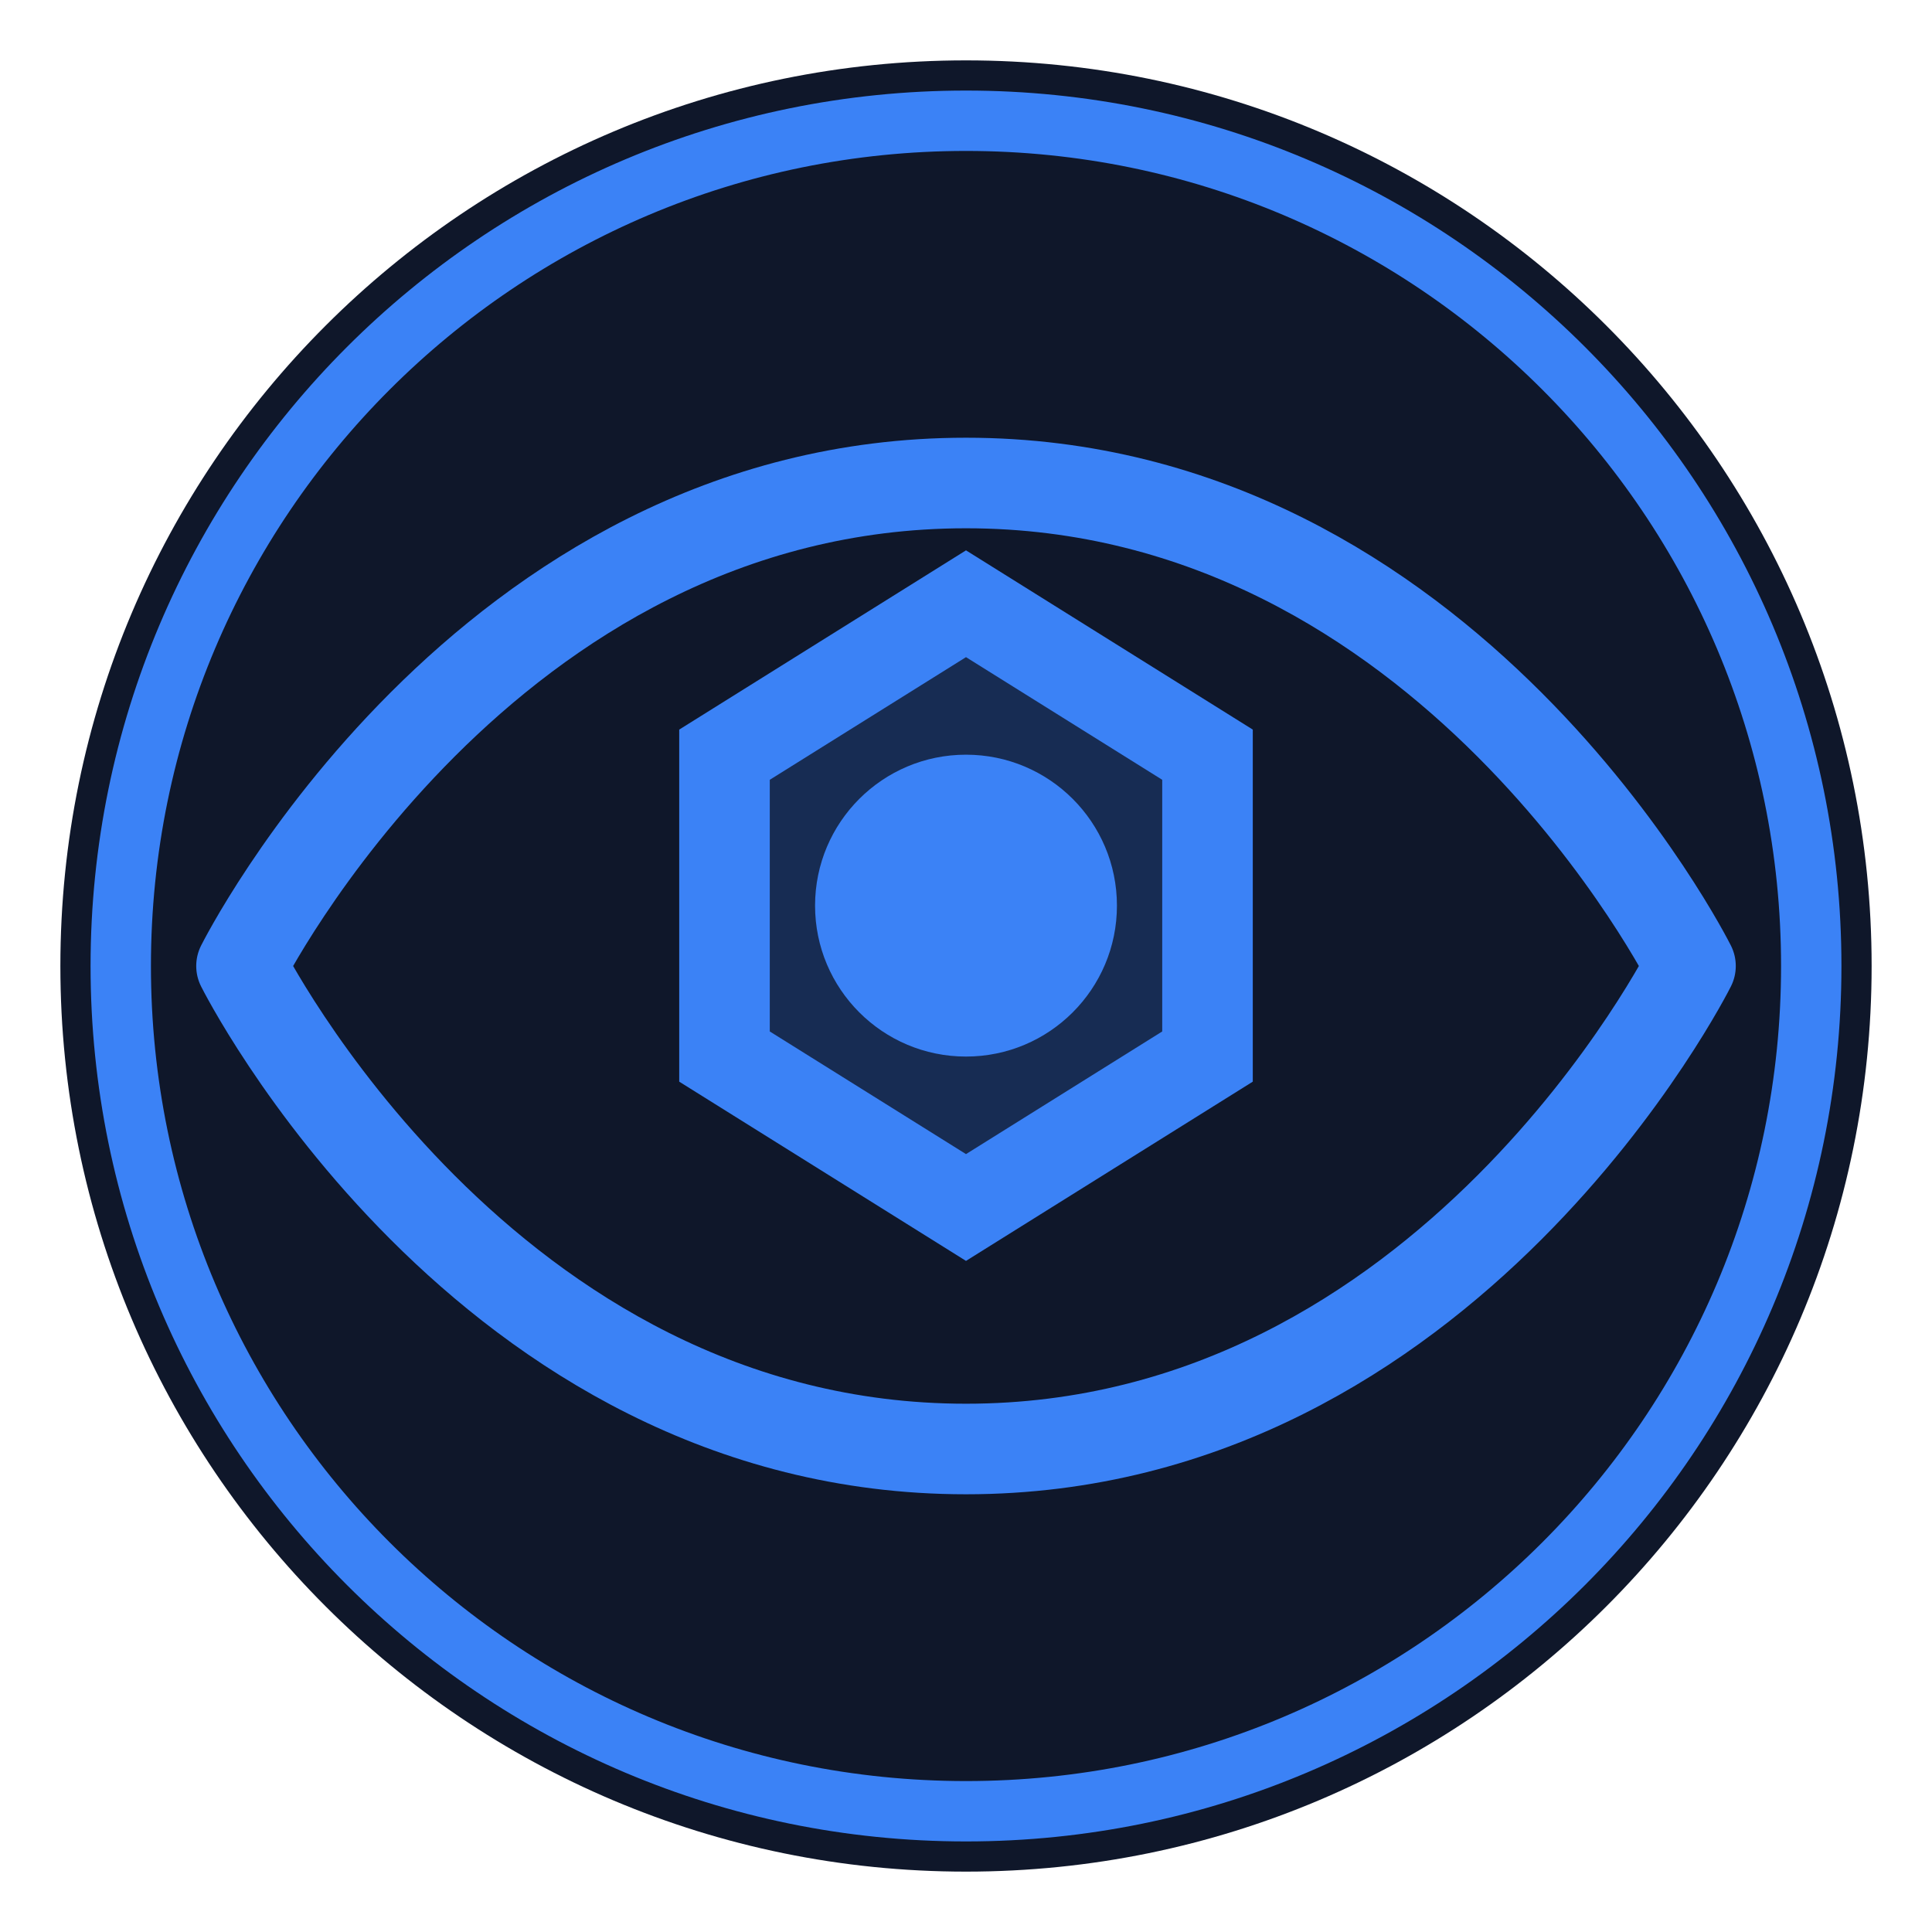
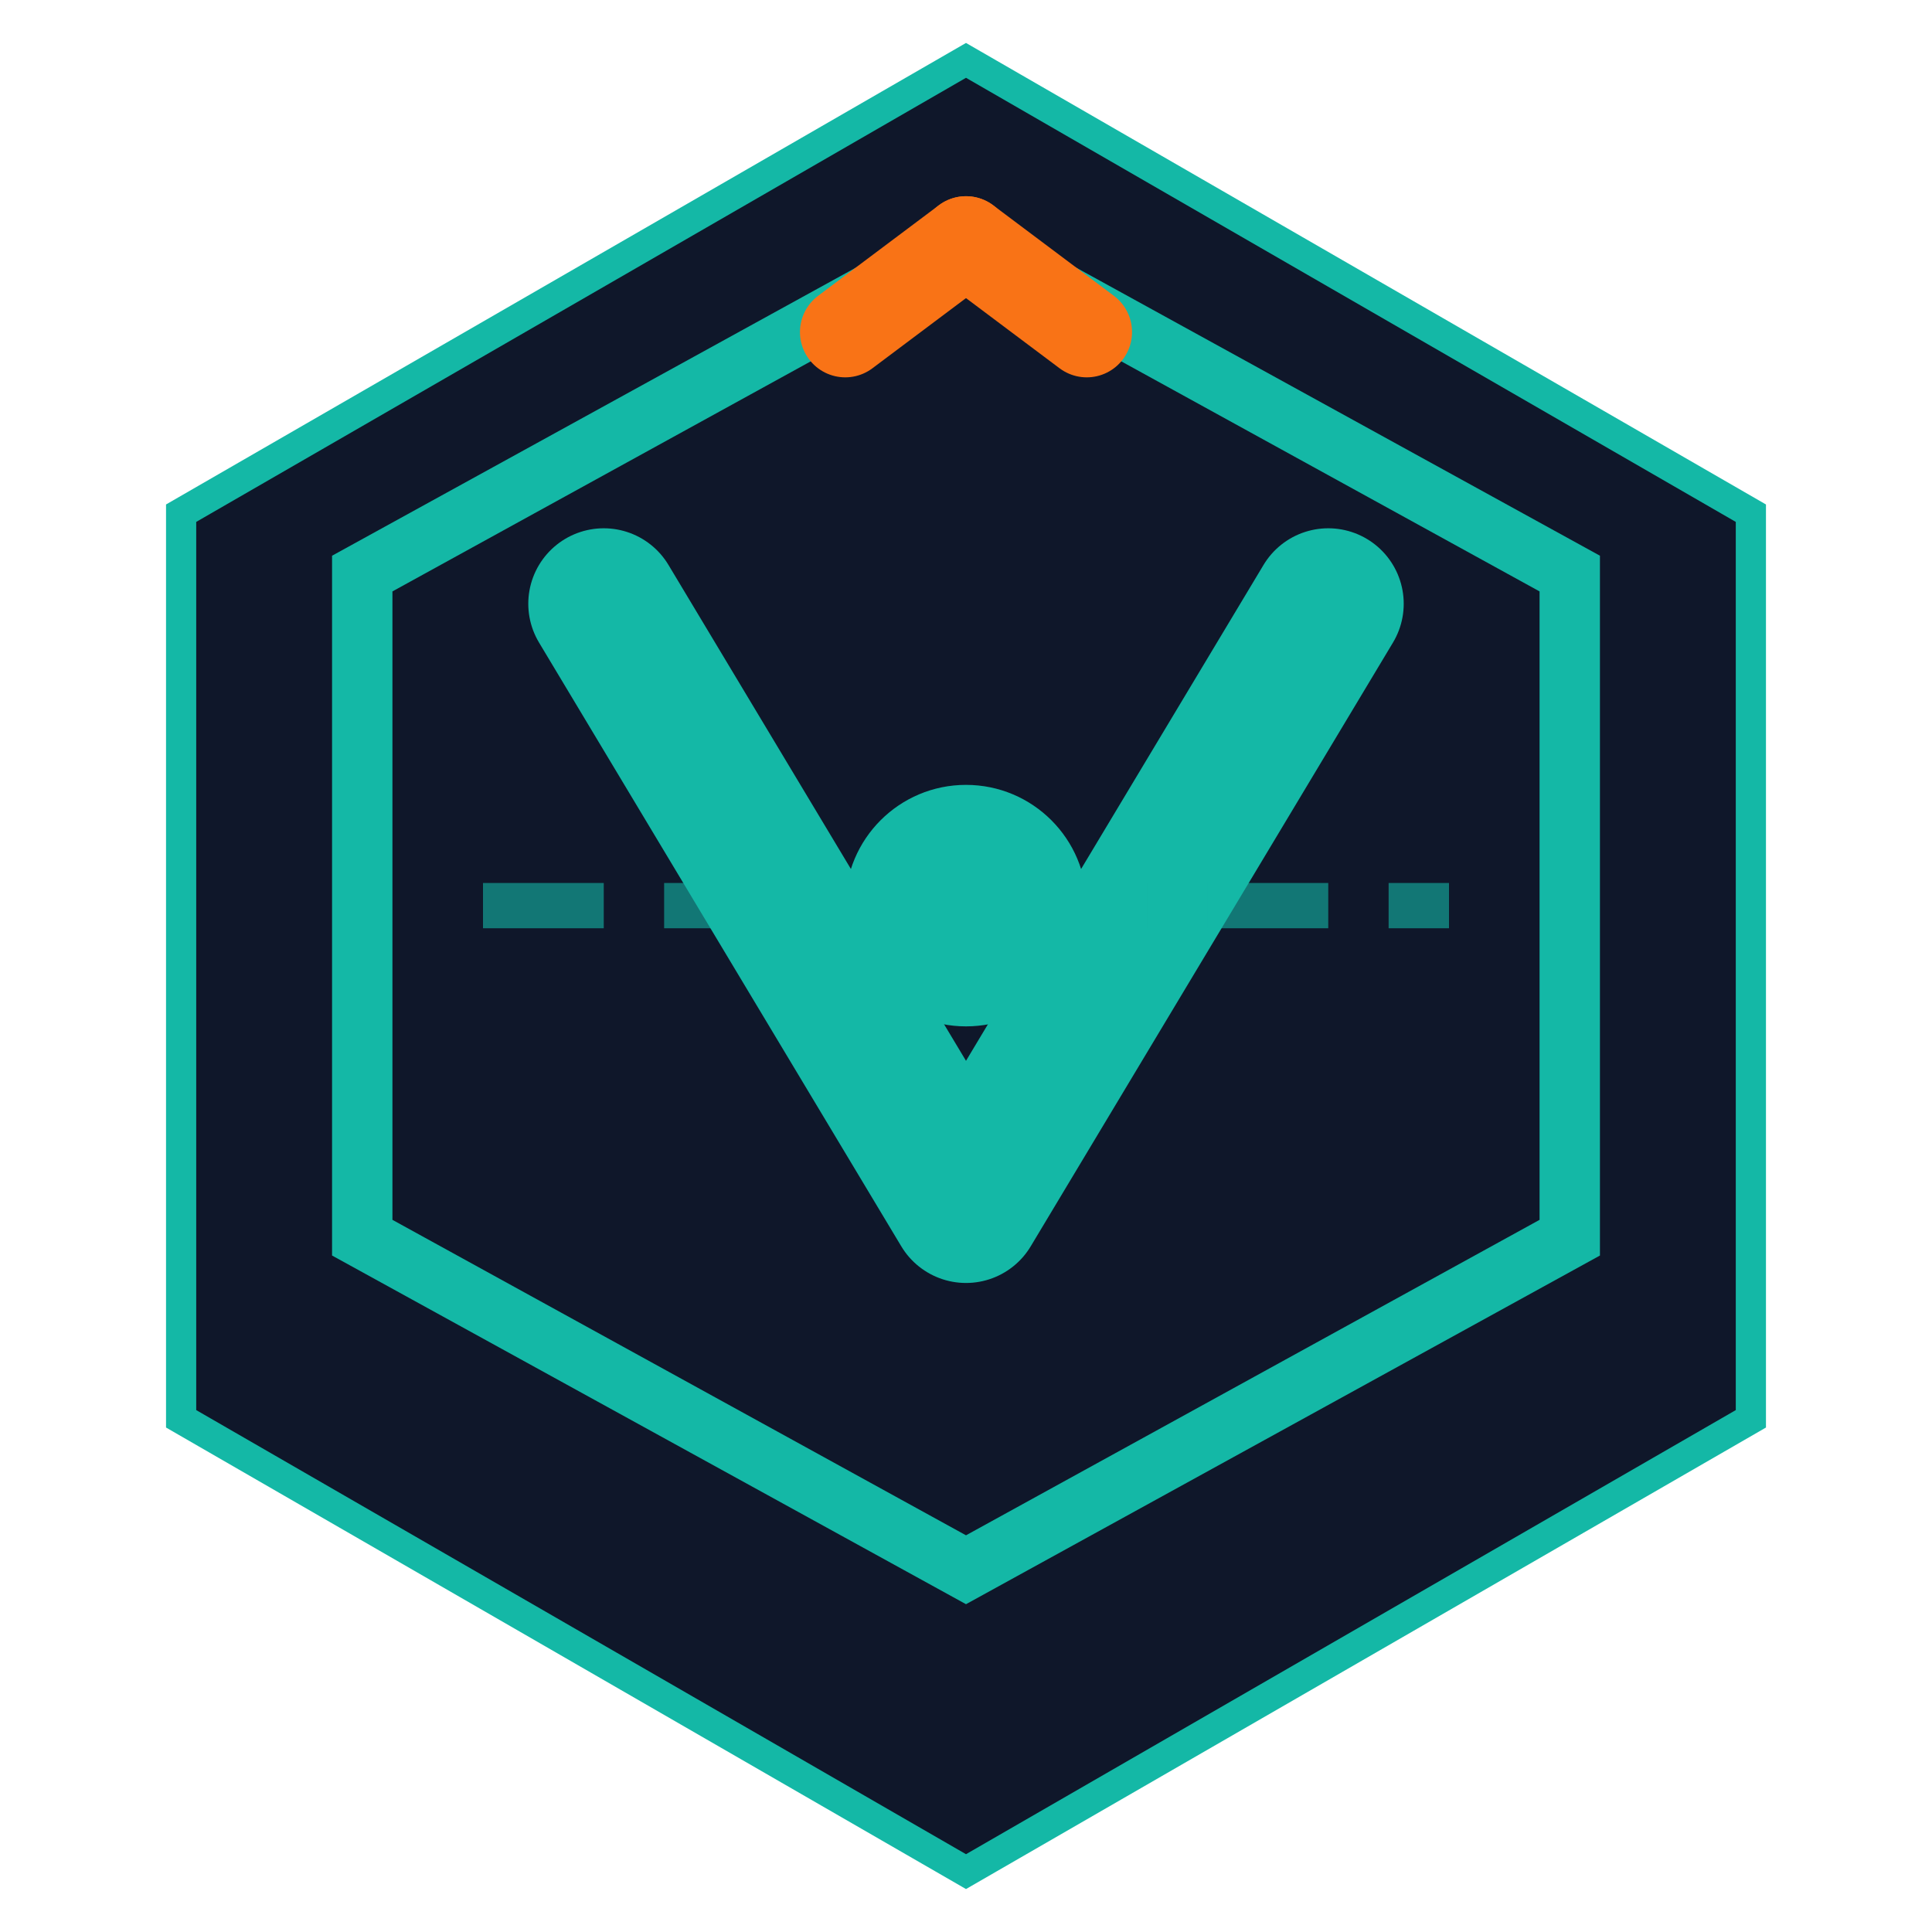
<svg xmlns="http://www.w3.org/2000/svg" viewBox="0 0 32 32" fill="none">
-   <circle cx="16" cy="16" r="15" fill="#0f172a" />
-   <circle cx="16" cy="16" r="14" stroke="#3b82f6" stroke-width="1" fill="none" />
-   <path d="M4 16s4-8 12-8 12 8 12 8-4 8-12 8-12-8-12-8Z" stroke="#3b82f6" stroke-width="1.5" fill="none" stroke-linecap="round" stroke-linejoin="round" />
-   <polygon points="16,10 20,12.5 20,17.5 16,20 12,17.5 12,12.5" stroke="#3b82f6" stroke-width="1.5" fill="#3b82f6" fill-opacity="0.2" />
-   <circle cx="16" cy="15" r="2.5" fill="#3b82f6" />
+   <path d="M16 1L29 8.5v15L16 31 3 23.5v-15L16 1z" fill="#0f172a" stroke="#14b8a6" stroke-width="0.5" />
+   <path d="M16 4L26 9.5v11L16 26 6 20.5v-11L16 4z" fill="#0f172a" stroke="#14b8a6" stroke-width="1" />
+   <path d="M10 10L16 20L22 10" stroke="#14b8a6" stroke-width="2.5" stroke-linecap="round" stroke-linejoin="round" fill="none" />
+   <line x1="8" y1="15" x2="24" y2="15" stroke="#14b8a6" stroke-width="0.75" stroke-dasharray="2,1" opacity="0.6" />
+   <circle cx="16" cy="15" r="2" fill="#14b8a6" />
+   <path d="M16 4L18 5.5" stroke="#f97316" stroke-width="1.5" stroke-linecap="round" />
+   <path d="M16 4L14 5.5" stroke="#f97316" stroke-width="1.5" stroke-linecap="round" />
</svg>
